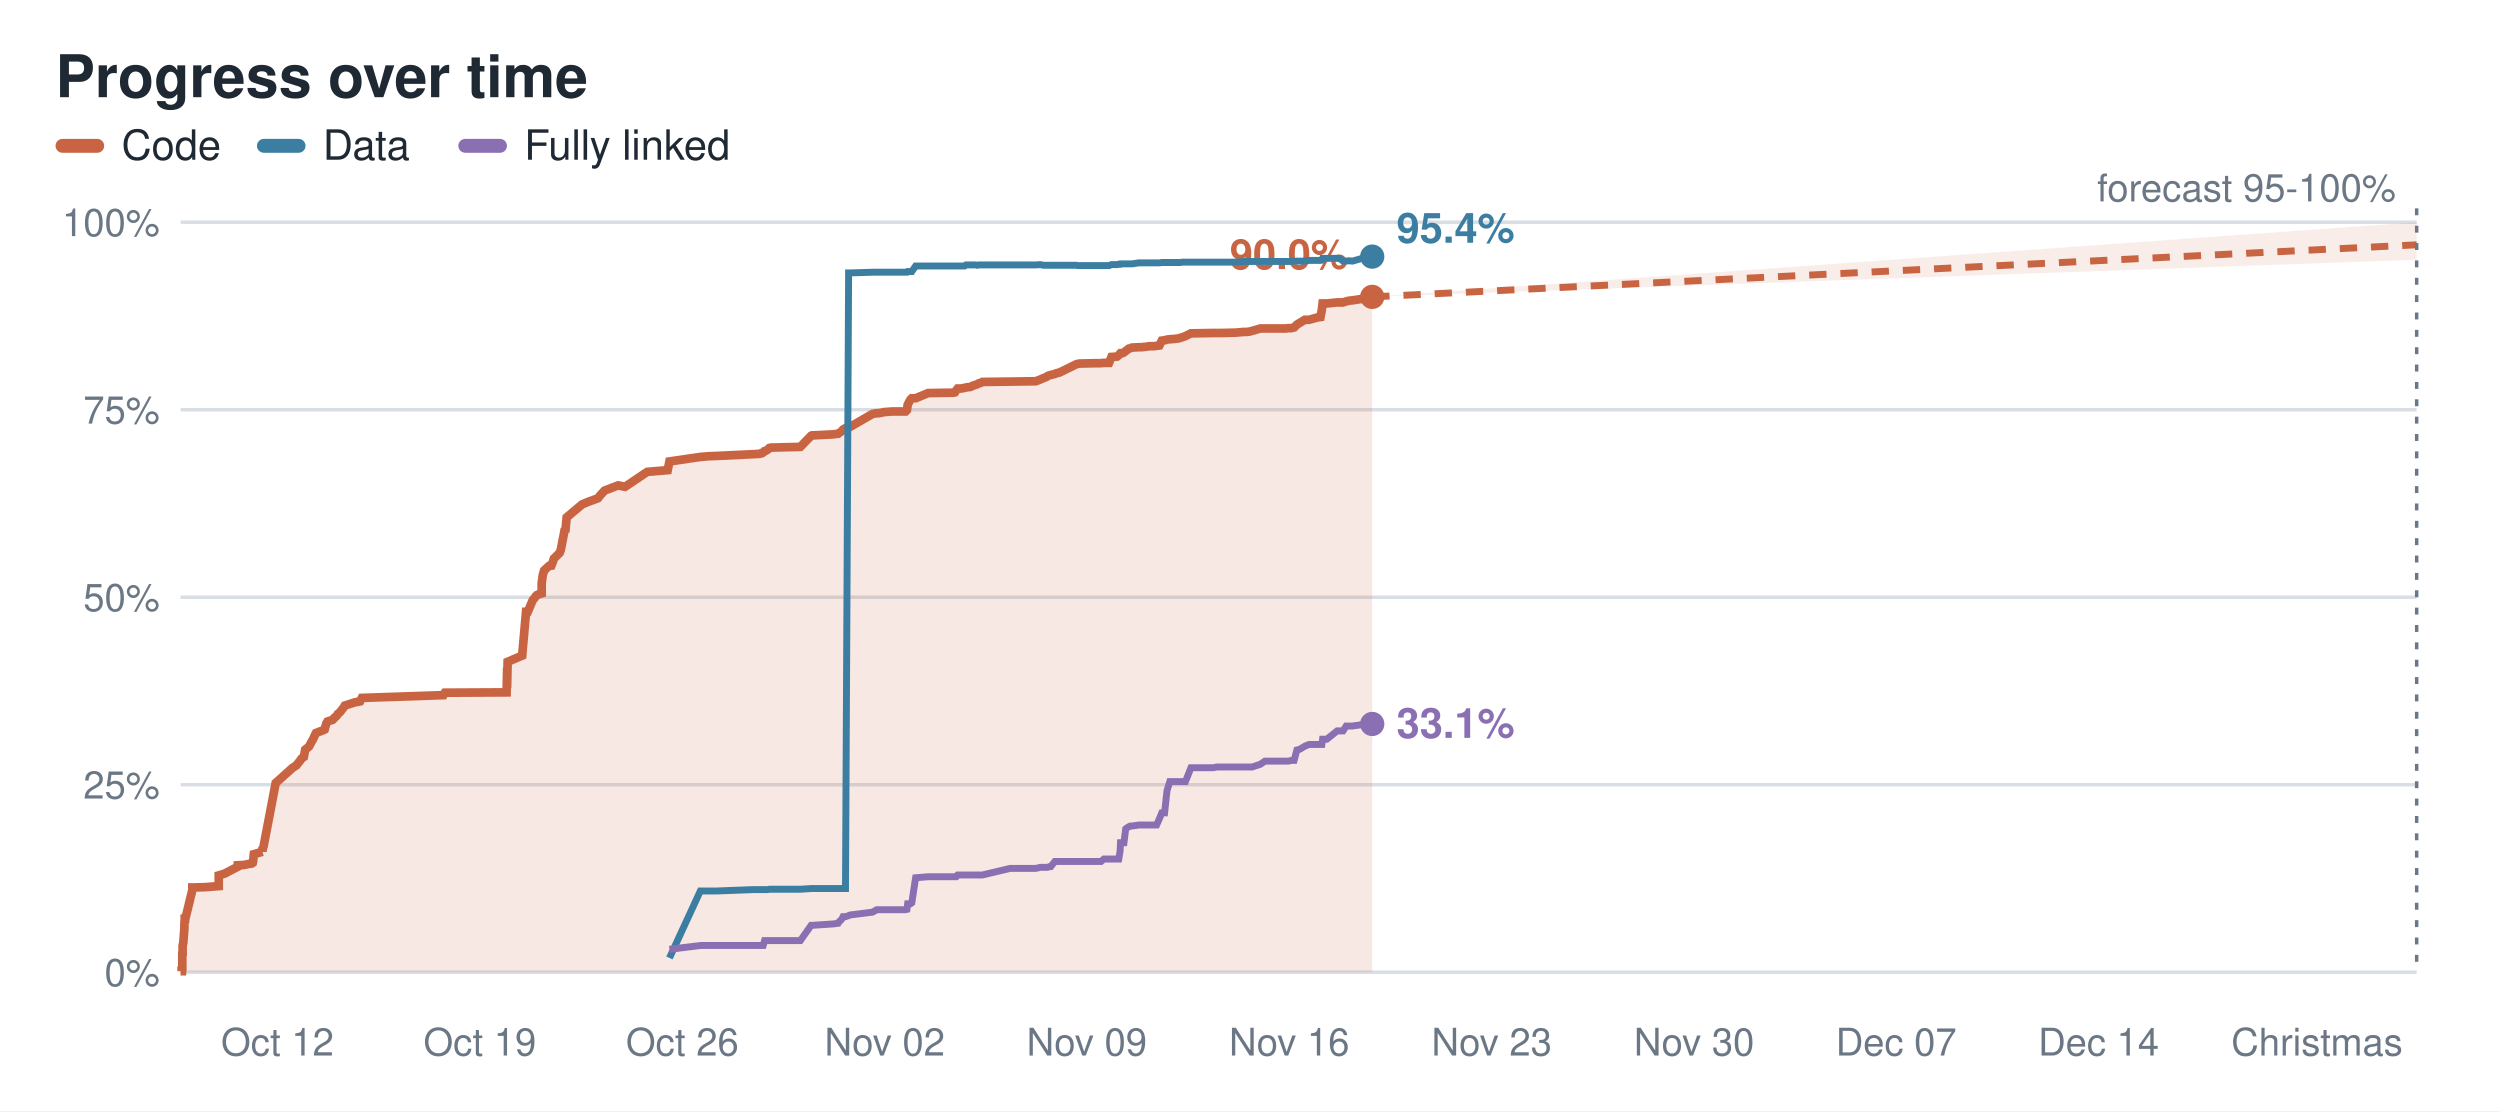
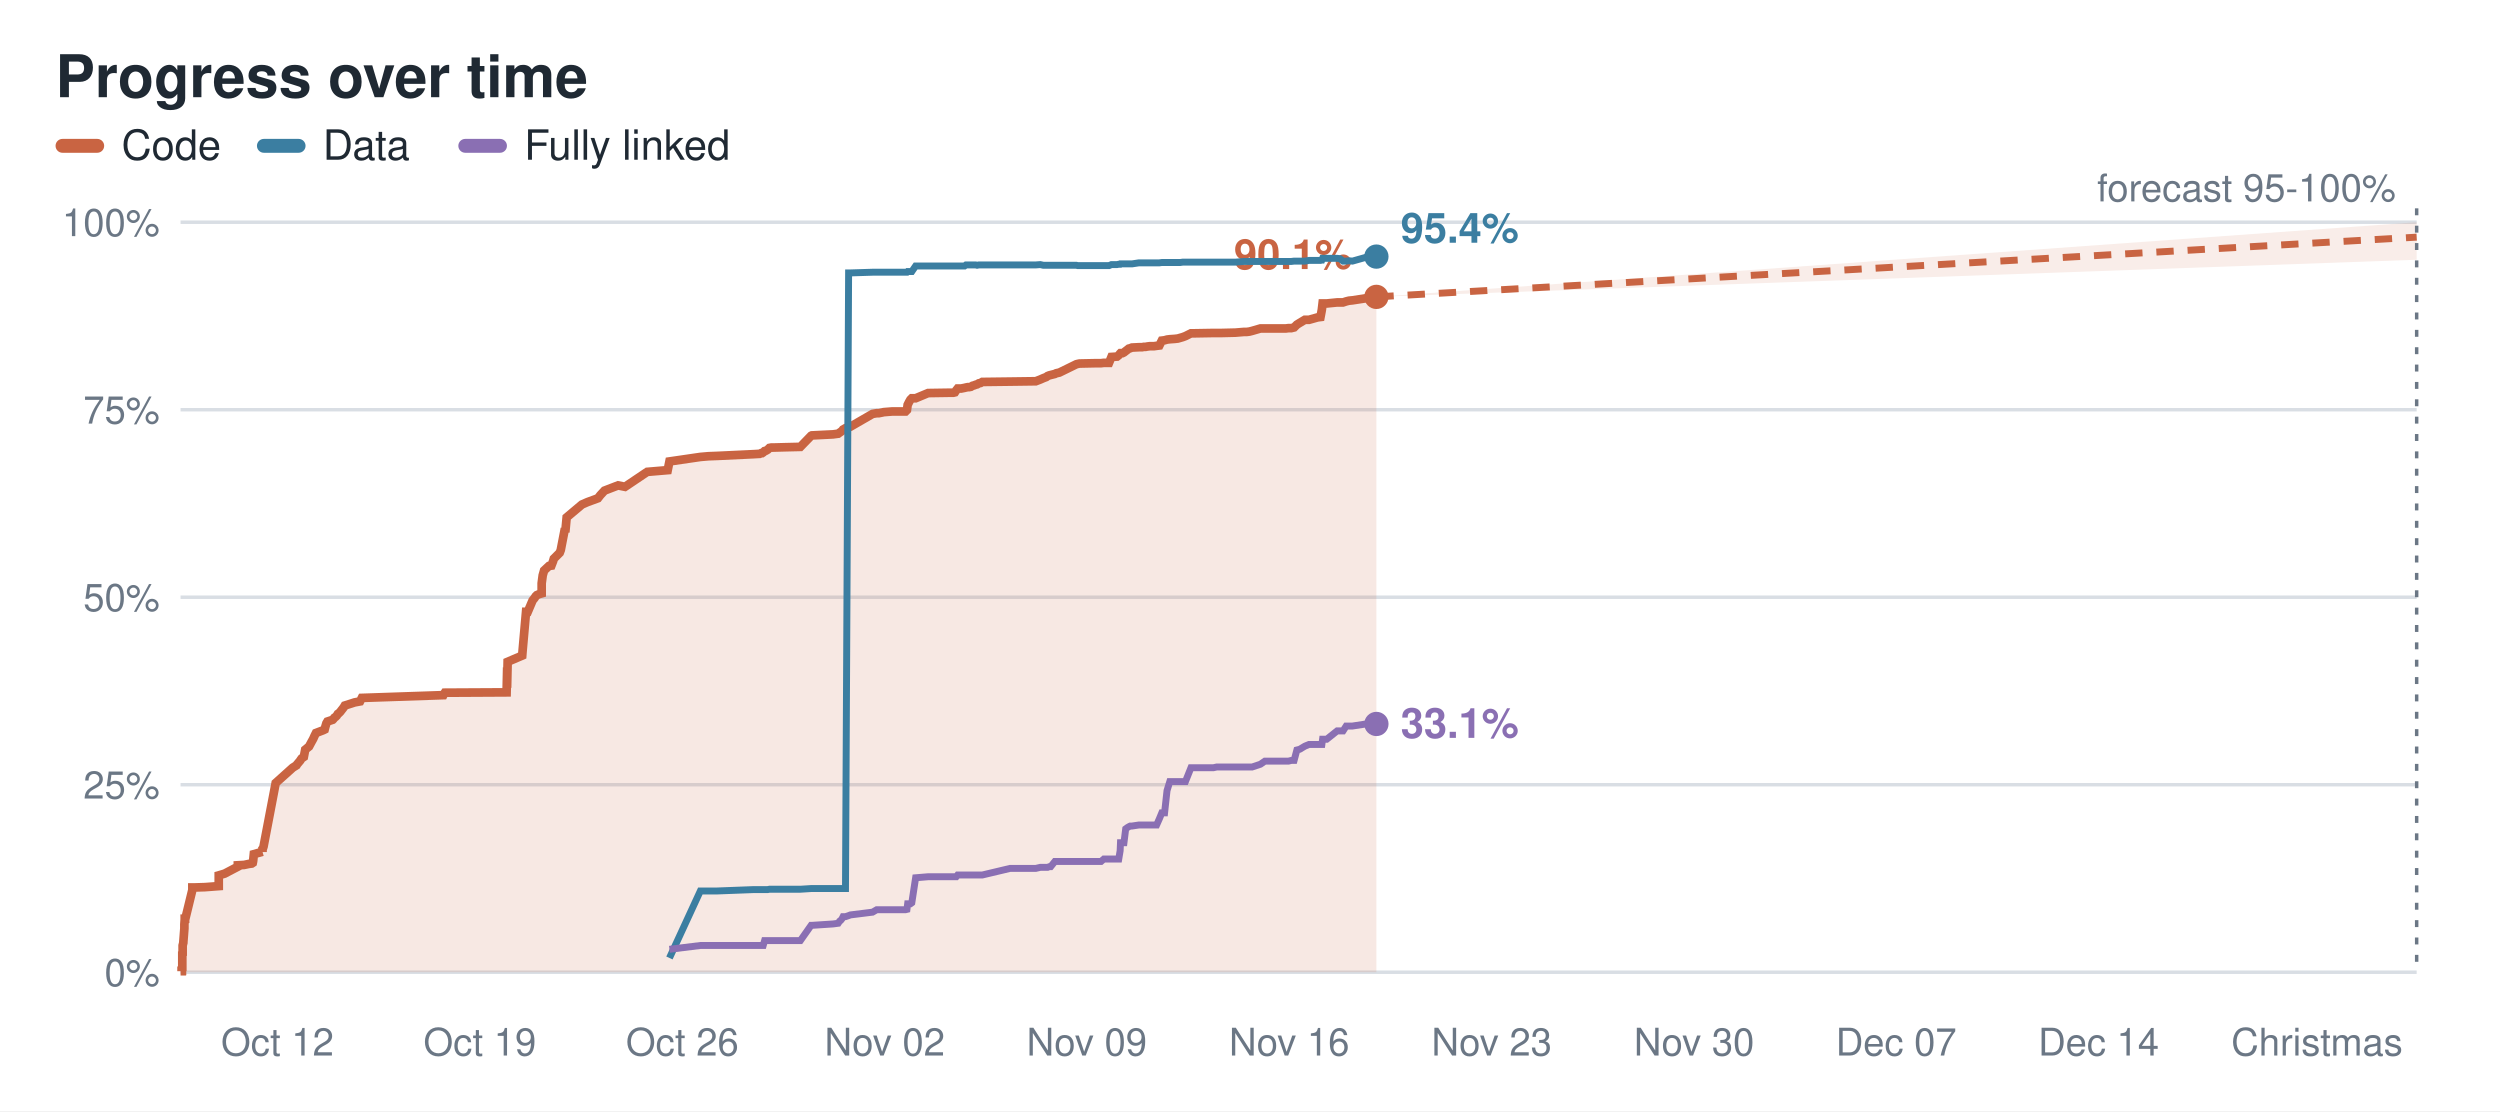
<svg xmlns="http://www.w3.org/2000/svg" viewBox="0 0 720 320" width="720" height="320" font-family="-apple-system,Segoe UI,Helvetica,Arial,sans-serif" role="img" aria-label="Progress over time">
  <rect width="100%" height="100%" fill="#ffffff" />
  <text x="16" y="28" font-size="17" font-weight="600" fill="#1f2933">Progress over time</text>
  <rect x="16" y="40" width="14" height="4" rx="2" fill="#c96442" />
  <text x="35" y="46" font-size="12" fill="#1f2933">Code</text>
  <rect x="74" y="40" width="14" height="4" rx="2" fill="#3b7ea1" />
  <text x="93" y="46" font-size="12" fill="#1f2933">Data</text>
  <rect x="132" y="40" width="14" height="4" rx="2" fill="#8a6fb3" />
  <text x="151" y="46" font-size="12" fill="#1f2933">Fully linked</text>
  <line x1="52" y1="280.0" x2="696" y2="280.0" stroke="#d9dee4" />
  <text x="46" y="284.0" font-size="11" fill="#6b7785" text-anchor="end">0%</text>
  <line x1="52" y1="226.0" x2="696" y2="226.0" stroke="#d9dee4" />
  <text x="46" y="230.0" font-size="11" fill="#6b7785" text-anchor="end">25%</text>
  <line x1="52" y1="172.0" x2="696" y2="172.0" stroke="#d9dee4" />
  <text x="46" y="176.0" font-size="11" fill="#6b7785" text-anchor="end">50%</text>
  <line x1="52" y1="118.0" x2="696" y2="118.0" stroke="#d9dee4" />
  <text x="46" y="122.0" font-size="11" fill="#6b7785" text-anchor="end">75%</text>
  <line x1="52" y1="64.0" x2="696" y2="64.0" stroke="#d9dee4" />
  <text x="46" y="68.0" font-size="11" fill="#6b7785" text-anchor="end">100%</text>
  <text x="79.9" y="304" font-size="11" fill="#6b7785" text-anchor="middle">Oct 12</text>
  <text x="138.2" y="304" font-size="11" fill="#6b7785" text-anchor="middle">Oct 19</text>
  <text x="196.5" y="304" font-size="11" fill="#6b7785" text-anchor="middle">Oct 26</text>
  <text x="254.8" y="304" font-size="11" fill="#6b7785" text-anchor="middle">Nov 02</text>
  <text x="313.0" y="304" font-size="11" fill="#6b7785" text-anchor="middle">Nov 09</text>
  <text x="371.3" y="304" font-size="11" fill="#6b7785" text-anchor="middle">Nov 16</text>
  <text x="429.6" y="304" font-size="11" fill="#6b7785" text-anchor="middle">Nov 23</text>
  <text x="487.9" y="304" font-size="11" fill="#6b7785" text-anchor="middle">Nov 30</text>
  <text x="546.1" y="304" font-size="11" fill="#6b7785" text-anchor="middle">Dec 07</text>
  <text x="604.4" y="304" font-size="11" fill="#6b7785" text-anchor="middle">Dec 14</text>
-   <polygon points="395.2,85.5 696.0,64.0 696.0,74.8" fill="#c96442" opacity="0.12" />
-   <line x1="395.2" y1="85.5" x2="696.0" y2="70.5" stroke="#c96442" stroke-width="2" stroke-dasharray="5,4" />
+   <polygon points="396.4,85.5 696.0,64.0 696.0,74.8" fill="#c96442" opacity="0.12" />
+   <line x1="396.4" y1="85.5" x2="696.0" y2="68.3" stroke="#c96442" stroke-width="2" stroke-dasharray="5,4" />
  <line x1="696.0" y1="60" x2="696.0" y2="280.0" stroke="#6b7785" stroke-dasharray="2,3" />
  <text x="692.0" y="304" font-size="11" fill="#6b7785" text-anchor="end">Christmas</text>
  <text x="690.0" y="58.0" font-size="11" fill="#6b7785" text-anchor="end">forecast 95-100%</text>
-   <polygon points="52.0,280.0 52.0,279.7 52.0,279.7 52.1,279.7 52.1,279.7 52.3,279.7 52.3,279.7 52.3,279.7 52.3,279.7 52.3,279.6 52.3,279.6 52.3,279.6 52.3,279.6 52.4,279.6 52.4,279.5 52.4,279.5 52.4,279.5 52.4,279.5 52.4,279.5 52.4,279.4 52.4,279.4 52.4,279.4 52.4,279.4 52.4,279.4 52.4,279.3 52.4,279.3 52.4,279.3 52.4,279.3 52.4,279.2 52.4,279.2 52.5,279.1 52.5,279.1 52.5,279.0 52.5,279.0 52.5,278.9 52.5,278.9 52.5,278.9 52.5,278.8 52.5,278.8 52.5,278.7 52.5,278.7 52.5,278.6 52.5,274.0 52.6,275.3 52.6,274.0 52.6,274.0 52.6,274.0 52.6,272.9 52.6,272.3 52.8,271.5 52.8,271.3 53.1,267.4 53.1,267.0 53.1,266.2 53.2,264.8 53.2,264.7 53.2,264.6 53.3,264.6 53.3,264.4 53.3,264.3 53.3,264.4 53.3,264.4 53.3,264.4 53.4,264.5 55.4,256.3 55.4,255.7 55.4,255.6 55.7,255.6 55.8,255.6 59.0,255.5 63.0,255.2 63.0,252.1 64.7,251.6 68.5,249.6 68.5,249.2 70.3,249.1 71.7,248.8 72.5,248.7 72.5,248.7 72.8,248.5 72.9,248.0 73.1,246.0 75.6,245.3 75.6,245.4 75.6,244.5 75.7,244.4 75.9,243.8 79.4,225.5 84.3,221.1 85.4,220.4 85.5,220.2 86.5,219.0 86.6,218.8 86.9,218.4 87.5,218.0 87.9,215.9 89.0,215.0 89.7,213.7 90.2,212.8 90.6,211.9 91.0,211.1 93.1,210.3 93.5,210.1 93.7,209.3 94.0,208.3 94.3,207.8 95.8,207.3 96.0,207.1 96.3,206.7 96.6,206.5 97.0,206.1 97.3,205.6 97.6,205.4 98.0,205.0 98.3,204.6 98.7,204.1 99.0,203.7 99.3,203.2 101.5,202.5 102.1,202.3 103.7,202.0 104.2,201.0 127.7,200.2 127.9,199.8 128.1,199.5 145.9,199.4 146.0,195.1 146.1,195.2 146.2,190.6 150.4,188.8 150.5,187.5 151.5,176.2 152.0,176.2 153.4,172.9 153.9,172.3 154.3,171.7 154.6,171.4 155.3,171.1 156.0,170.9 156.0,168.0 156.3,165.7 156.7,164.3 158.1,163.0 158.8,162.9 159.3,161.6 159.5,160.9 161.2,159.2 161.5,158.4 162.7,152.2 162.8,153.3 163.2,149.0 167.6,145.3 169.2,144.6 172.2,143.5 172.9,142.6 174.1,141.3 178.0,139.8 180.0,140.2 186.4,135.9 192.3,135.4 192.8,132.9 201.7,131.6 204.0,131.4 206.6,131.3 217.1,130.8 218.8,130.7 219.2,130.5 219.5,130.5 219.8,130.3 220.2,129.9 220.6,129.8 221.1,129.5 221.6,129.0 222.1,128.9 222.6,128.9 226.3,128.8 230.5,128.7 233.6,125.5 233.8,125.4 239.9,125.1 241.4,124.9 241.8,124.6 242.1,124.4 242.5,124.1 242.8,123.7 243.5,123.3 244.4,123.1 244.9,122.9 251.3,119.2 252.5,119.0 253.1,119.0 254.1,118.8 254.5,118.7 257.0,118.5 260.8,118.5 261.2,118.1 261.4,116.6 261.8,115.8 262.2,115.1 262.6,114.7 263.7,114.7 267.3,113.2 267.5,113.2 273.9,113.1 274.6,113.1 275.0,113.0 275.4,112.4 275.8,111.9 276.4,111.9 276.8,111.9 277.3,111.8 277.8,111.7 278.2,111.6 278.7,111.5 279.1,111.5 279.6,111.4 280.1,111.1 280.5,111.0 281.0,110.8 281.4,110.7 281.9,110.4 282.4,110.3 282.9,110.0 290.9,109.9 298.3,109.8 299.6,109.3 300.5,108.9 301.3,108.6 301.7,108.3 302.2,108.1 302.6,108.0 303.8,107.7 304.2,107.5 305.1,107.3 310.0,104.9 310.4,104.8 310.9,104.7 315.6,104.6 316.0,104.6 317.1,104.6 317.9,104.5 318.9,104.5 319.4,104.5 320.1,102.8 321.7,102.7 322.2,102.3 322.6,101.8 322.7,101.7 323.3,101.7 323.7,101.5 324.2,101.1 324.6,100.8 325.1,100.4 325.5,100.3 326.0,100.1 328.0,100.0 328.9,100.0 329.4,99.9 329.9,99.9 330.4,99.8 331.2,99.7 331.7,99.7 332.4,99.7 333.1,99.6 333.9,99.5 334.6,98.1 335.4,98.0 336.1,97.8 336.9,97.7 338.3,97.6 339.2,97.5 339.9,97.3 340.6,97.1 341.4,96.8 343.0,96.0 343.8,96.0 349.5,95.9 350.4,95.9 351.1,95.9 351.8,95.9 355.8,95.8 358.2,95.6 359.0,95.6 359.8,95.5 360.6,95.3 363.0,94.6 364.3,94.6 370.3,94.6 371.1,94.5 371.9,94.5 372.7,94.3 373.5,93.5 374.3,93.0 375.8,92.1 377.0,92.1 379.5,91.4 380.3,91.3 380.6,89.7 380.7,89.1 380.9,87.4 382.1,87.4 385.1,87.1 385.9,87.1 386.8,87.1 387.7,86.8 388.5,86.6 389.5,86.5 393.4,85.9 394.0,85.8 394.6,85.6 395.2,85.5 395.2,280.0" fill="#c96442" opacity="0.15" />
-   <polyline points="52.0,279.7 52.0,279.7 52.1,279.7 52.1,279.7 52.3,279.7 52.3,279.7 52.3,279.7 52.3,279.7 52.3,279.6 52.3,279.6 52.3,279.6 52.3,279.6 52.4,279.6 52.4,279.5 52.4,279.5 52.4,279.5 52.4,279.5 52.4,279.5 52.4,279.4 52.4,279.4 52.4,279.4 52.4,279.4 52.4,279.4 52.4,279.3 52.4,279.3 52.4,279.3 52.4,279.3 52.4,279.2 52.4,279.2 52.5,279.1 52.5,279.1 52.5,279.0 52.5,279.0 52.5,278.9 52.5,278.9 52.5,278.9 52.5,278.8 52.5,278.8 52.5,278.7 52.5,278.7 52.5,278.6 52.5,274.0 52.6,275.3 52.6,274.0 52.6,274.0 52.6,274.0 52.6,272.9 52.6,272.3 52.8,271.5 52.8,271.3 53.1,267.4 53.1,267.0 53.1,266.2 53.2,264.8 53.2,264.7 53.2,264.6 53.3,264.6 53.3,264.4 53.3,264.3 53.3,264.4 53.3,264.4 53.3,264.4 53.4,264.5 55.4,256.3 55.4,255.7 55.4,255.6 55.7,255.6 55.8,255.6 59.0,255.5 63.0,255.2 63.0,252.1 64.7,251.6 68.5,249.6 68.5,249.2 70.3,249.1 71.7,248.8 72.5,248.7 72.5,248.7 72.8,248.5 72.9,248.0 73.1,246.0 75.6,245.3 75.6,245.4 75.6,244.5 75.7,244.4 75.9,243.8 79.4,225.5 84.3,221.1 85.4,220.4 85.5,220.2 86.5,219.0 86.6,218.8 86.9,218.4 87.5,218.0 87.9,215.9 89.0,215.0 89.7,213.7 90.2,212.8 90.6,211.9 91.0,211.1 93.1,210.3 93.5,210.1 93.7,209.3 94.0,208.3 94.3,207.8 95.8,207.3 96.0,207.1 96.3,206.7 96.6,206.5 97.0,206.1 97.3,205.6 97.6,205.4 98.0,205.0 98.3,204.6 98.7,204.1 99.0,203.7 99.3,203.2 101.5,202.5 102.1,202.3 103.7,202.0 104.2,201.0 127.7,200.2 127.9,199.8 128.1,199.5 145.9,199.4 146.0,195.1 146.1,195.2 146.2,190.6 150.4,188.8 150.5,187.5 151.5,176.2 152.0,176.2 153.4,172.9 153.9,172.3 154.3,171.7 154.6,171.4 155.3,171.1 156.0,170.9 156.0,168.0 156.3,165.7 156.7,164.3 158.1,163.0 158.8,162.9 159.3,161.6 159.5,160.9 161.2,159.2 161.5,158.4 162.7,152.2 162.8,153.3 163.2,149.0 167.6,145.3 169.2,144.6 172.2,143.5 172.9,142.6 174.1,141.3 178.0,139.8 180.0,140.2 186.4,135.9 192.3,135.4 192.8,132.9 201.7,131.6 204.0,131.4 206.6,131.3 217.1,130.8 218.8,130.7 219.2,130.5 219.5,130.5 219.8,130.3 220.2,129.9 220.6,129.8 221.1,129.5 221.6,129.0 222.1,128.9 222.6,128.9 226.3,128.8 230.5,128.7 233.6,125.5 233.8,125.4 239.9,125.1 241.4,124.9 241.8,124.6 242.1,124.4 242.5,124.1 242.8,123.7 243.5,123.3 244.4,123.1 244.9,122.9 251.3,119.2 252.5,119.0 253.1,119.0 254.1,118.8 254.5,118.7 257.0,118.5 260.8,118.5 261.2,118.1 261.4,116.6 261.8,115.8 262.2,115.1 262.6,114.7 263.7,114.7 267.3,113.2 267.5,113.2 273.9,113.1 274.6,113.1 275.0,113.0 275.4,112.4 275.8,111.9 276.4,111.9 276.8,111.9 277.3,111.8 277.8,111.7 278.2,111.6 278.7,111.5 279.1,111.5 279.6,111.4 280.1,111.1 280.5,111.0 281.0,110.8 281.4,110.7 281.9,110.4 282.4,110.3 282.9,110.0 290.9,109.9 298.3,109.8 299.6,109.3 300.5,108.9 301.3,108.6 301.7,108.3 302.2,108.1 302.6,108.0 303.8,107.7 304.2,107.5 305.1,107.3 310.0,104.9 310.4,104.8 310.9,104.7 315.6,104.6 316.0,104.6 317.1,104.6 317.9,104.5 318.9,104.5 319.4,104.5 320.1,102.8 321.7,102.7 322.2,102.3 322.6,101.8 322.7,101.7 323.3,101.7 323.7,101.5 324.2,101.1 324.6,100.8 325.1,100.4 325.5,100.3 326.0,100.1 328.0,100.0 328.9,100.0 329.4,99.9 329.9,99.9 330.4,99.8 331.2,99.7 331.7,99.7 332.4,99.7 333.1,99.6 333.9,99.5 334.6,98.1 335.4,98.0 336.1,97.8 336.9,97.7 338.3,97.6 339.2,97.5 339.9,97.3 340.6,97.1 341.4,96.8 343.0,96.0 343.8,96.0 349.5,95.9 350.4,95.9 351.1,95.9 351.8,95.9 355.8,95.8 358.2,95.6 359.0,95.6 359.8,95.5 360.6,95.3 363.0,94.6 364.3,94.6 370.3,94.6 371.1,94.5 371.9,94.5 372.7,94.3 373.5,93.5 374.3,93.0 375.8,92.1 377.0,92.1 379.5,91.4 380.3,91.3 380.6,89.7 380.7,89.1 380.9,87.4 382.1,87.4 385.1,87.1 385.9,87.1 386.8,87.1 387.7,86.8 388.5,86.6 389.5,86.5 393.4,85.9 394.0,85.8 394.6,85.6 395.2,85.5" fill="none" stroke="#c96442" stroke-width="2.5" />
-   <circle cx="395.2" cy="85.5" r="3.5" fill="#c96442" />
-   <text x="388.2" y="77.5" font-size="12" font-weight="600" fill="#c96442" text-anchor="end">90.0%</text>
-   <polyline points="192.8,275.9 201.7,256.6 204.0,256.6 206.6,256.6 217.1,256.2 218.8,256.2 219.2,256.2 219.5,256.2 219.8,256.2 220.2,256.2 220.6,256.2 221.1,256.2 221.6,256.1 222.1,256.1 222.6,256.1 226.3,256.1 230.5,256.1 233.6,255.9 233.8,255.9 239.9,255.9 241.4,255.9 241.8,255.9 242.1,255.9 242.5,255.9 242.8,255.9 243.5,255.9 244.4,78.6 244.9,78.6 251.3,78.4 252.5,78.4 253.1,78.4 254.1,78.4 254.5,78.4 257.0,78.4 260.8,78.4 261.2,78.4 261.4,78.2 261.8,78.2 262.2,78.2 262.6,78.2 263.7,76.6 267.3,76.6 267.5,76.6 273.9,76.6 274.6,76.6 275.0,76.6 275.4,76.6 275.8,76.6 276.4,76.6 276.8,76.6 277.3,76.6 277.8,76.6 278.2,76.3 278.7,76.3 279.1,76.3 279.6,76.3 280.1,76.3 280.5,76.3 281.0,76.3 281.4,76.4 281.9,76.3 282.4,76.3 282.9,76.3 290.9,76.3 298.3,76.3 299.6,76.2 300.5,76.4 301.3,76.4 301.7,76.4 302.2,76.4 302.6,76.4 303.8,76.4 304.2,76.4 305.1,76.4 310.0,76.4 310.4,76.5 310.9,76.5 315.6,76.5 316.0,76.5 317.1,76.5 317.9,76.5 318.9,76.5 319.4,76.5 320.1,76.2 321.7,76.2 322.2,76.1 322.6,76.1 322.7,76.0 323.3,76.0 323.7,76.0 324.2,76.0 324.6,76.0 325.1,76.0 325.5,76.0 326.0,76.0 328.0,75.7 328.9,75.7 329.4,75.7 329.9,75.7 330.4,75.7 331.2,75.7 331.7,75.7 332.4,75.7 333.1,75.7 333.9,75.7 334.6,75.6 335.4,75.6 336.1,75.6 336.9,75.6 338.3,75.6 339.2,75.6 339.9,75.6 340.6,75.5 341.4,75.5 343.0,75.5 343.8,75.5 349.5,75.5 350.4,75.5 351.1,75.5 351.8,75.5 355.8,75.5 358.2,75.3 359.0,75.3 359.8,75.3 360.6,75.3 363.0,75.3 364.3,75.3 370.3,75.3 371.1,75.3 371.9,75.3 372.7,75.2 373.5,75.2 374.3,75.2 375.8,75.2 377.0,75.0 379.5,75.0 380.3,75.0 380.6,74.9 380.7,74.9 380.9,74.4 382.1,74.4 385.1,74.4 385.9,74.5 386.8,75.2 387.7,75.2 388.5,75.1 389.5,75.2 393.4,74.1 394.0,74.1 394.6,73.9 395.2,73.9" fill="none" stroke="#3b7ea1" stroke-width="2" />
-   <circle cx="395.2" cy="73.9" r="3.5" fill="#3b7ea1" />
-   <text x="402.2" y="69.9" font-size="12" font-weight="600" fill="#3b7ea1">95.4%</text>
-   <polyline points="192.8,273.4 201.7,272.3 204.0,272.3 206.6,272.3 217.1,272.3 218.8,272.3 219.2,272.3 219.5,272.3 219.8,272.3 220.2,270.9 220.6,270.9 221.1,270.9 221.6,270.9 222.1,270.9 222.6,270.9 226.3,270.9 230.5,270.9 233.6,266.5 233.8,266.5 239.9,266.1 241.4,265.9 241.8,265.3 242.1,265.1 242.5,264.6 242.8,264.0 243.5,264.0 244.4,263.7 244.9,263.5 251.3,262.7 252.5,262.0 253.1,262.0 254.1,262.0 254.5,262.0 257.0,262.0 260.8,262.0 261.2,261.9 261.4,260.3 261.8,260.3 262.2,260.3 262.6,260.0 263.7,252.8 267.3,252.5 267.5,252.5 273.9,252.5 274.6,252.5 275.0,252.5 275.4,252.5 275.8,252.0 276.4,252.0 276.8,252.0 277.3,252.0 277.8,252.0 278.2,252.0 278.7,252.0 279.1,252.0 279.6,252.0 280.1,252.0 280.5,252.0 281.0,252.0 281.4,252.0 281.9,252.0 282.4,252.0 282.9,252.0 290.9,250.1 298.3,250.1 299.6,249.8 300.5,249.8 301.3,249.8 301.7,249.8 302.2,249.6 302.6,249.6 303.8,248.1 304.2,248.1 305.1,248.1 310.0,248.1 310.4,248.1 310.9,248.1 315.6,248.1 316.0,248.1 317.1,248.1 317.9,247.4 318.9,247.4 319.4,247.4 320.1,247.4 321.7,247.4 322.2,247.4 322.6,245.0 322.7,242.7 323.3,242.7 323.7,242.7 324.2,238.7 324.6,238.4 325.1,238.1 325.5,237.9 326.0,237.9 328.0,237.6 328.9,237.6 329.4,237.6 329.9,237.6 330.4,237.6 331.2,237.6 331.7,237.6 332.4,237.6 333.1,237.6 333.9,235.8 334.6,234.1 335.4,234.1 336.1,227.7 336.9,225.1 338.3,225.1 339.2,225.1 339.9,225.1 340.6,225.1 341.4,225.1 343.0,221.1 343.8,221.1 349.5,221.1 350.4,220.9 351.1,220.9 351.8,220.9 355.8,220.9 358.2,220.9 359.0,220.9 359.8,220.9 360.6,220.9 363.0,220.1 364.3,219.2 370.3,219.2 371.1,219.2 371.9,219.0 372.7,219.0 373.5,216.0 374.3,215.8 375.8,214.9 377.0,214.4 379.5,214.4 380.3,214.4 380.6,214.4 380.7,214.4 380.9,212.9 382.1,212.9 385.1,210.5 385.9,210.5 386.8,210.5 387.7,209.1 388.5,209.1 389.5,209.1 393.4,208.5 394.0,208.5 394.6,208.5 395.2,208.5" fill="none" stroke="#8a6fb3" stroke-width="2" />
-   <circle cx="395.2" cy="208.5" r="3.5" fill="#8a6fb3" />
-   <text x="402.2" y="212.5" font-size="12" font-weight="600" fill="#8a6fb3">33.1%</text>
+   <polygon points="52.0,280.0 52.0,279.7 52.0,279.7 52.1,279.7 52.1,279.7 52.3,279.7 52.3,279.7 52.3,279.7 52.3,279.7 52.3,279.6 52.3,279.6 52.3,279.6 52.3,279.6 52.4,279.6 52.4,279.5 52.4,279.5 52.4,279.5 52.4,279.5 52.4,279.5 52.4,279.4 52.4,279.4 52.4,279.4 52.4,279.4 52.4,279.4 52.4,279.3 52.4,279.3 52.4,279.3 52.4,279.3 52.4,279.2 52.4,279.2 52.5,279.1 52.5,279.1 52.5,279.0 52.5,279.0 52.5,278.9 52.5,278.9 52.5,278.9 52.5,278.8 52.5,278.8 52.5,278.7 52.5,278.7 52.5,278.6 52.5,274.0 52.6,275.3 52.6,274.0 52.6,274.0 52.6,274.0 52.6,272.9 52.6,272.3 52.8,271.5 52.8,271.3 53.1,267.4 53.1,267.0 53.1,266.2 53.2,264.8 53.2,264.7 53.2,264.6 53.3,264.6 53.3,264.4 53.3,264.3 53.3,264.4 53.3,264.4 53.3,264.4 53.4,264.5 55.4,256.3 55.4,255.7 55.4,255.6 55.7,255.6 55.8,255.6 59.0,255.5 63.0,255.2 63.0,252.1 64.7,251.6 68.5,249.6 68.5,249.2 70.3,249.1 71.7,248.8 72.5,248.7 72.5,248.7 72.8,248.5 72.9,248.0 73.1,246.0 75.6,245.3 75.6,245.4 75.6,244.5 75.7,244.4 75.9,243.8 79.4,225.5 84.3,221.1 85.4,220.4 85.5,220.2 86.5,219.0 86.6,218.8 86.9,218.4 87.5,218.0 87.9,215.9 89.0,215.0 89.7,213.7 90.2,212.8 90.6,211.9 91.0,211.1 93.1,210.3 93.5,210.1 93.7,209.3 94.0,208.3 94.3,207.8 95.8,207.3 96.0,207.1 96.3,206.7 96.6,206.5 97.0,206.1 97.3,205.6 97.6,205.4 98.0,205.0 98.3,204.6 98.7,204.1 99.0,203.7 99.3,203.2 101.5,202.5 102.1,202.3 103.7,202.0 104.2,201.0 127.7,200.2 127.9,199.8 128.1,199.5 145.9,199.4 146.0,195.1 146.1,195.2 146.2,190.6 150.4,188.8 150.5,187.5 151.5,176.2 152.0,176.2 153.4,172.9 153.9,172.3 154.3,171.7 154.6,171.4 155.3,171.1 156.0,170.9 156.0,168.0 156.3,165.7 156.7,164.3 158.1,163.0 158.8,162.9 159.3,161.6 159.5,160.9 161.2,159.2 161.5,158.4 162.7,152.2 162.8,153.3 163.2,149.0 167.6,145.3 169.2,144.6 172.2,143.5 172.9,142.6 174.1,141.3 178.0,139.8 180.0,140.2 186.4,135.9 192.3,135.4 192.8,132.9 201.7,131.6 204.0,131.4 206.6,131.3 217.1,130.8 218.8,130.7 219.2,130.5 219.5,130.5 219.8,130.3 220.2,129.9 220.6,129.8 221.1,129.5 221.6,129.0 222.1,128.9 222.6,128.9 226.3,128.8 230.5,128.7 233.6,125.5 233.8,125.4 239.9,125.1 241.4,124.9 241.8,124.6 242.1,124.4 242.5,124.1 242.8,123.7 243.5,123.3 244.4,123.1 244.9,122.9 251.3,119.2 252.5,119.0 253.1,119.0 254.1,118.8 254.5,118.7 257.0,118.5 260.8,118.5 261.2,118.1 261.4,116.6 261.8,115.8 262.2,115.1 262.6,114.7 263.7,114.7 267.3,113.2 267.5,113.2 273.9,113.1 274.6,113.1 275.0,113.0 275.4,112.4 275.8,111.9 276.4,111.9 276.8,111.9 277.3,111.8 277.8,111.7 278.2,111.6 278.7,111.5 279.1,111.5 279.6,111.4 280.1,111.1 280.5,111.0 281.0,110.8 281.4,110.7 281.9,110.4 282.4,110.3 282.9,110.0 290.9,109.9 298.3,109.8 299.6,109.3 300.5,108.9 301.3,108.6 301.7,108.3 302.2,108.1 302.6,108.0 303.8,107.7 304.2,107.5 305.1,107.3 310.0,104.9 310.4,104.8 310.9,104.7 315.6,104.6 316.0,104.6 317.1,104.6 317.9,104.5 318.9,104.5 319.4,104.5 320.1,102.8 321.7,102.7 322.2,102.3 322.6,101.8 322.7,101.7 323.3,101.7 323.7,101.5 324.2,101.1 324.6,100.8 325.1,100.4 325.5,100.3 326.0,100.1 328.0,100.0 328.9,100.0 329.4,99.9 329.9,99.9 330.4,99.8 331.2,99.7 331.7,99.7 332.4,99.7 333.1,99.6 333.9,99.5 334.6,98.1 335.4,98.0 336.1,97.8 336.9,97.7 338.3,97.6 339.2,97.5 339.9,97.3 340.6,97.1 341.4,96.8 343.0,96.0 343.8,96.0 349.5,95.9 350.4,95.9 351.1,95.9 351.8,95.9 355.8,95.8 358.2,95.6 359.0,95.6 359.8,95.5 360.6,95.3 363.0,94.6 364.3,94.6 370.3,94.6 371.1,94.5 371.9,94.5 372.7,94.3 373.5,93.5 374.3,93.0 375.8,92.1 377.0,92.1 379.5,91.4 380.3,91.3 380.6,89.7 380.7,89.1 380.9,87.4 382.1,87.4 385.1,87.1 385.9,87.1 386.8,87.1 387.7,86.8 388.5,86.6 389.5,86.5 393.4,85.9 394.0,85.8 394.6,85.6 395.2,85.5 395.8,85.5 396.4,85.5 396.4,280.0" fill="#c96442" opacity="0.15" />
+   <polyline points="52.0,279.7 52.0,279.7 52.1,279.7 52.1,279.7 52.3,279.7 52.3,279.7 52.3,279.7 52.3,279.7 52.3,279.6 52.3,279.6 52.3,279.6 52.3,279.6 52.4,279.6 52.4,279.5 52.4,279.5 52.4,279.5 52.4,279.5 52.4,279.5 52.4,279.4 52.4,279.4 52.4,279.4 52.4,279.4 52.4,279.4 52.4,279.3 52.4,279.3 52.4,279.3 52.4,279.3 52.4,279.2 52.4,279.2 52.5,279.1 52.5,279.1 52.5,279.0 52.5,279.0 52.5,278.9 52.5,278.9 52.5,278.9 52.5,278.8 52.5,278.8 52.5,278.7 52.5,278.7 52.5,278.6 52.5,274.0 52.6,275.3 52.6,274.0 52.6,274.0 52.6,274.0 52.6,272.9 52.6,272.3 52.8,271.5 52.8,271.3 53.1,267.4 53.1,267.0 53.1,266.2 53.2,264.8 53.2,264.7 53.2,264.6 53.3,264.6 53.3,264.4 53.3,264.3 53.3,264.4 53.3,264.4 53.3,264.4 53.4,264.5 55.4,256.3 55.4,255.7 55.4,255.6 55.7,255.6 55.8,255.6 59.0,255.5 63.0,255.2 63.0,252.1 64.7,251.6 68.5,249.6 68.5,249.2 70.3,249.1 71.7,248.8 72.5,248.7 72.5,248.7 72.8,248.5 72.9,248.0 73.1,246.0 75.6,245.3 75.6,245.4 75.6,244.5 75.7,244.4 75.9,243.8 79.4,225.5 84.3,221.1 85.4,220.4 85.5,220.2 86.5,219.0 86.6,218.8 86.9,218.4 87.5,218.0 87.9,215.9 89.0,215.0 89.7,213.7 90.2,212.8 90.6,211.9 91.0,211.1 93.1,210.3 93.5,210.1 93.7,209.3 94.0,208.3 94.3,207.8 95.8,207.3 96.0,207.1 96.3,206.7 96.6,206.5 97.0,206.1 97.3,205.6 97.6,205.4 98.0,205.0 98.3,204.6 98.7,204.1 99.0,203.7 99.3,203.2 101.5,202.5 102.1,202.3 103.7,202.0 104.2,201.0 127.7,200.2 127.9,199.8 128.1,199.5 145.9,199.4 146.0,195.1 146.1,195.2 146.2,190.6 150.4,188.8 150.5,187.5 151.5,176.2 152.0,176.2 153.4,172.9 153.9,172.3 154.3,171.7 154.6,171.4 155.3,171.1 156.0,170.9 156.0,168.0 156.3,165.7 156.7,164.3 158.1,163.0 158.8,162.9 159.3,161.6 159.5,160.9 161.2,159.2 161.5,158.4 162.7,152.2 162.8,153.3 163.2,149.0 167.6,145.3 169.2,144.6 172.2,143.5 172.9,142.6 174.1,141.3 178.0,139.8 180.0,140.2 186.4,135.9 192.3,135.4 192.8,132.9 201.7,131.6 204.0,131.4 206.6,131.3 217.1,130.8 218.8,130.7 219.2,130.5 219.5,130.5 219.8,130.3 220.2,129.9 220.6,129.8 221.1,129.5 221.6,129.0 222.1,128.9 222.6,128.9 226.3,128.8 230.5,128.7 233.6,125.5 233.8,125.4 239.9,125.1 241.4,124.9 241.8,124.6 242.1,124.4 242.5,124.1 242.8,123.7 243.5,123.3 244.4,123.1 244.9,122.9 251.3,119.2 252.5,119.0 253.1,119.0 254.1,118.8 254.5,118.7 257.0,118.5 260.8,118.5 261.2,118.1 261.4,116.6 261.8,115.8 262.2,115.1 262.6,114.7 263.7,114.7 267.3,113.2 267.5,113.2 273.9,113.1 274.6,113.1 275.0,113.0 275.4,112.4 275.8,111.9 276.4,111.9 276.8,111.9 277.3,111.8 277.8,111.7 278.2,111.6 278.7,111.5 279.1,111.5 279.6,111.4 280.1,111.1 280.5,111.0 281.0,110.8 281.4,110.7 281.9,110.4 282.4,110.3 282.9,110.0 290.9,109.9 298.3,109.8 299.6,109.3 300.5,108.9 301.3,108.6 301.7,108.3 302.2,108.1 302.6,108.0 303.8,107.7 304.2,107.5 305.1,107.3 310.0,104.9 310.4,104.8 310.9,104.7 315.6,104.6 316.0,104.6 317.1,104.6 317.9,104.5 318.9,104.5 319.4,104.5 320.1,102.8 321.7,102.7 322.2,102.3 322.6,101.8 322.7,101.7 323.3,101.7 323.7,101.5 324.2,101.1 324.6,100.8 325.1,100.4 325.5,100.3 326.0,100.1 328.0,100.0 328.9,100.0 329.4,99.9 329.9,99.9 330.4,99.8 331.2,99.7 331.7,99.7 332.4,99.7 333.1,99.6 333.9,99.5 334.6,98.1 335.4,98.0 336.1,97.8 336.9,97.7 338.3,97.6 339.2,97.5 339.9,97.3 340.6,97.1 341.4,96.8 343.0,96.0 343.8,96.0 349.5,95.9 350.4,95.9 351.1,95.9 351.8,95.9 355.8,95.8 358.2,95.6 359.0,95.6 359.8,95.5 360.6,95.3 363.0,94.6 364.3,94.6 370.3,94.6 371.1,94.5 371.9,94.5 372.7,94.3 373.5,93.5 374.3,93.0 375.8,92.1 377.0,92.1 379.5,91.4 380.3,91.3 380.6,89.7 380.7,89.1 380.9,87.4 382.1,87.4 385.1,87.1 385.9,87.1 386.8,87.1 387.7,86.8 388.5,86.6 389.5,86.5 393.4,85.9 394.0,85.8 394.6,85.6 395.2,85.5 395.8,85.5 396.4,85.5" fill="none" stroke="#c96442" stroke-width="2.5" />
+   <circle cx="396.4" cy="85.5" r="3.5" fill="#c96442" />
+   <text x="389.4" y="77.5" font-size="12" font-weight="600" fill="#c96442" text-anchor="end">90.1%</text>
+   <polyline points="192.8,275.9 201.7,256.6 204.0,256.6 206.6,256.6 217.1,256.2 218.8,256.2 219.2,256.2 219.5,256.2 219.8,256.2 220.2,256.2 220.6,256.2 221.1,256.2 221.6,256.1 222.1,256.1 222.6,256.1 226.3,256.1 230.5,256.1 233.6,255.9 233.8,255.9 239.9,255.9 241.4,255.9 241.8,255.9 242.1,255.9 242.5,255.9 242.8,255.9 243.5,255.9 244.4,78.6 244.9,78.6 251.3,78.4 252.5,78.4 253.1,78.4 254.1,78.4 254.5,78.4 257.0,78.4 260.8,78.4 261.2,78.4 261.4,78.2 261.8,78.2 262.2,78.2 262.6,78.2 263.7,76.6 267.3,76.6 267.5,76.6 273.9,76.6 274.6,76.6 275.0,76.6 275.4,76.6 275.8,76.6 276.4,76.6 276.8,76.6 277.3,76.6 277.8,76.6 278.2,76.3 278.7,76.3 279.1,76.3 279.6,76.3 280.1,76.3 280.5,76.3 281.0,76.3 281.4,76.4 281.9,76.3 282.4,76.3 282.9,76.3 290.9,76.3 298.3,76.3 299.6,76.2 300.5,76.4 301.3,76.4 301.7,76.4 302.2,76.4 302.6,76.4 303.8,76.4 304.2,76.4 305.1,76.4 310.0,76.4 310.4,76.5 310.9,76.5 315.6,76.5 316.0,76.5 317.1,76.5 317.9,76.5 318.9,76.5 319.4,76.5 320.1,76.2 321.7,76.2 322.2,76.1 322.6,76.1 322.7,76.0 323.3,76.0 323.7,76.0 324.2,76.0 324.6,76.0 325.1,76.0 325.5,76.0 326.0,76.0 328.0,75.7 328.9,75.7 329.4,75.7 329.9,75.7 330.4,75.7 331.2,75.7 331.7,75.7 332.4,75.7 333.1,75.7 333.9,75.7 334.6,75.6 335.4,75.6 336.1,75.6 336.9,75.6 338.3,75.6 339.2,75.6 339.9,75.6 340.6,75.5 341.4,75.5 343.0,75.5 343.8,75.5 349.5,75.5 350.4,75.5 351.1,75.5 351.8,75.5 355.8,75.5 358.2,75.3 359.0,75.3 359.8,75.3 360.6,75.3 363.0,75.3 364.3,75.3 370.3,75.3 371.1,75.3 371.9,75.3 372.7,75.2 373.5,75.2 374.3,75.2 375.8,75.2 377.0,75.0 379.5,75.0 380.3,75.0 380.6,74.9 380.7,74.9 380.9,74.4 382.1,74.4 385.1,74.4 385.9,74.5 386.8,75.2 387.7,75.2 388.5,75.1 389.5,75.2 393.4,74.1 394.0,74.1 394.6,73.9 395.2,73.9 395.8,73.9 396.4,73.9" fill="none" stroke="#3b7ea1" stroke-width="2" />
+   <circle cx="396.4" cy="73.9" r="3.5" fill="#3b7ea1" />
+   <text x="403.4" y="69.9" font-size="12" font-weight="600" fill="#3b7ea1">95.4%</text>
+   <polyline points="192.8,273.4 201.7,272.3 204.0,272.3 206.6,272.3 217.1,272.3 218.8,272.3 219.2,272.3 219.5,272.3 219.8,272.3 220.2,270.9 220.6,270.9 221.1,270.9 221.6,270.9 222.1,270.9 222.6,270.9 226.3,270.9 230.5,270.9 233.6,266.5 233.8,266.5 239.9,266.1 241.4,265.9 241.8,265.3 242.1,265.1 242.5,264.6 242.8,264.0 243.5,264.0 244.4,263.7 244.9,263.5 251.3,262.7 252.5,262.0 253.1,262.0 254.1,262.0 254.5,262.0 257.0,262.0 260.8,262.0 261.2,261.9 261.4,260.3 261.8,260.3 262.2,260.3 262.6,260.0 263.7,252.8 267.3,252.5 267.5,252.5 273.9,252.5 274.6,252.5 275.0,252.5 275.4,252.5 275.8,252.0 276.4,252.0 276.8,252.0 277.3,252.0 277.8,252.0 278.2,252.0 278.7,252.0 279.1,252.0 279.6,252.0 280.1,252.0 280.5,252.0 281.0,252.0 281.4,252.0 281.9,252.0 282.4,252.0 282.9,252.0 290.9,250.1 298.3,250.1 299.6,249.8 300.5,249.8 301.3,249.8 301.7,249.8 302.2,249.6 302.6,249.6 303.8,248.1 304.2,248.1 305.1,248.1 310.0,248.1 310.4,248.1 310.9,248.1 315.6,248.1 316.0,248.1 317.1,248.1 317.9,247.4 318.9,247.4 319.4,247.4 320.1,247.4 321.7,247.4 322.2,247.4 322.6,245.0 322.7,242.7 323.3,242.7 323.7,242.7 324.2,238.7 324.6,238.4 325.1,238.1 325.5,237.9 326.0,237.9 328.0,237.6 328.9,237.6 329.4,237.6 329.9,237.6 330.4,237.6 331.2,237.6 331.7,237.6 332.4,237.6 333.1,237.6 333.9,235.8 334.6,234.1 335.4,234.1 336.1,227.7 336.9,225.1 338.3,225.1 339.2,225.1 339.9,225.1 340.6,225.1 341.4,225.1 343.0,221.1 343.8,221.1 349.5,221.1 350.4,220.9 351.1,220.9 351.8,220.9 355.8,220.9 358.2,220.9 359.0,220.9 359.8,220.9 360.6,220.9 363.0,220.1 364.3,219.2 370.3,219.2 371.1,219.2 371.9,219.0 372.7,219.0 373.5,216.0 374.3,215.8 375.8,214.9 377.0,214.4 379.5,214.4 380.3,214.4 380.6,214.4 380.7,214.4 380.9,212.9 382.1,212.9 385.1,210.5 385.9,210.5 386.8,210.5 387.7,209.1 388.5,209.1 389.5,209.1 393.4,208.5 394.0,208.5 394.6,208.5 395.2,208.5 395.8,208.5 396.4,208.5" fill="none" stroke="#8a6fb3" stroke-width="2" />
+   <circle cx="396.4" cy="208.5" r="3.5" fill="#8a6fb3" />
+   <text x="403.4" y="212.5" font-size="12" font-weight="600" fill="#8a6fb3">33.1%</text>
</svg>
